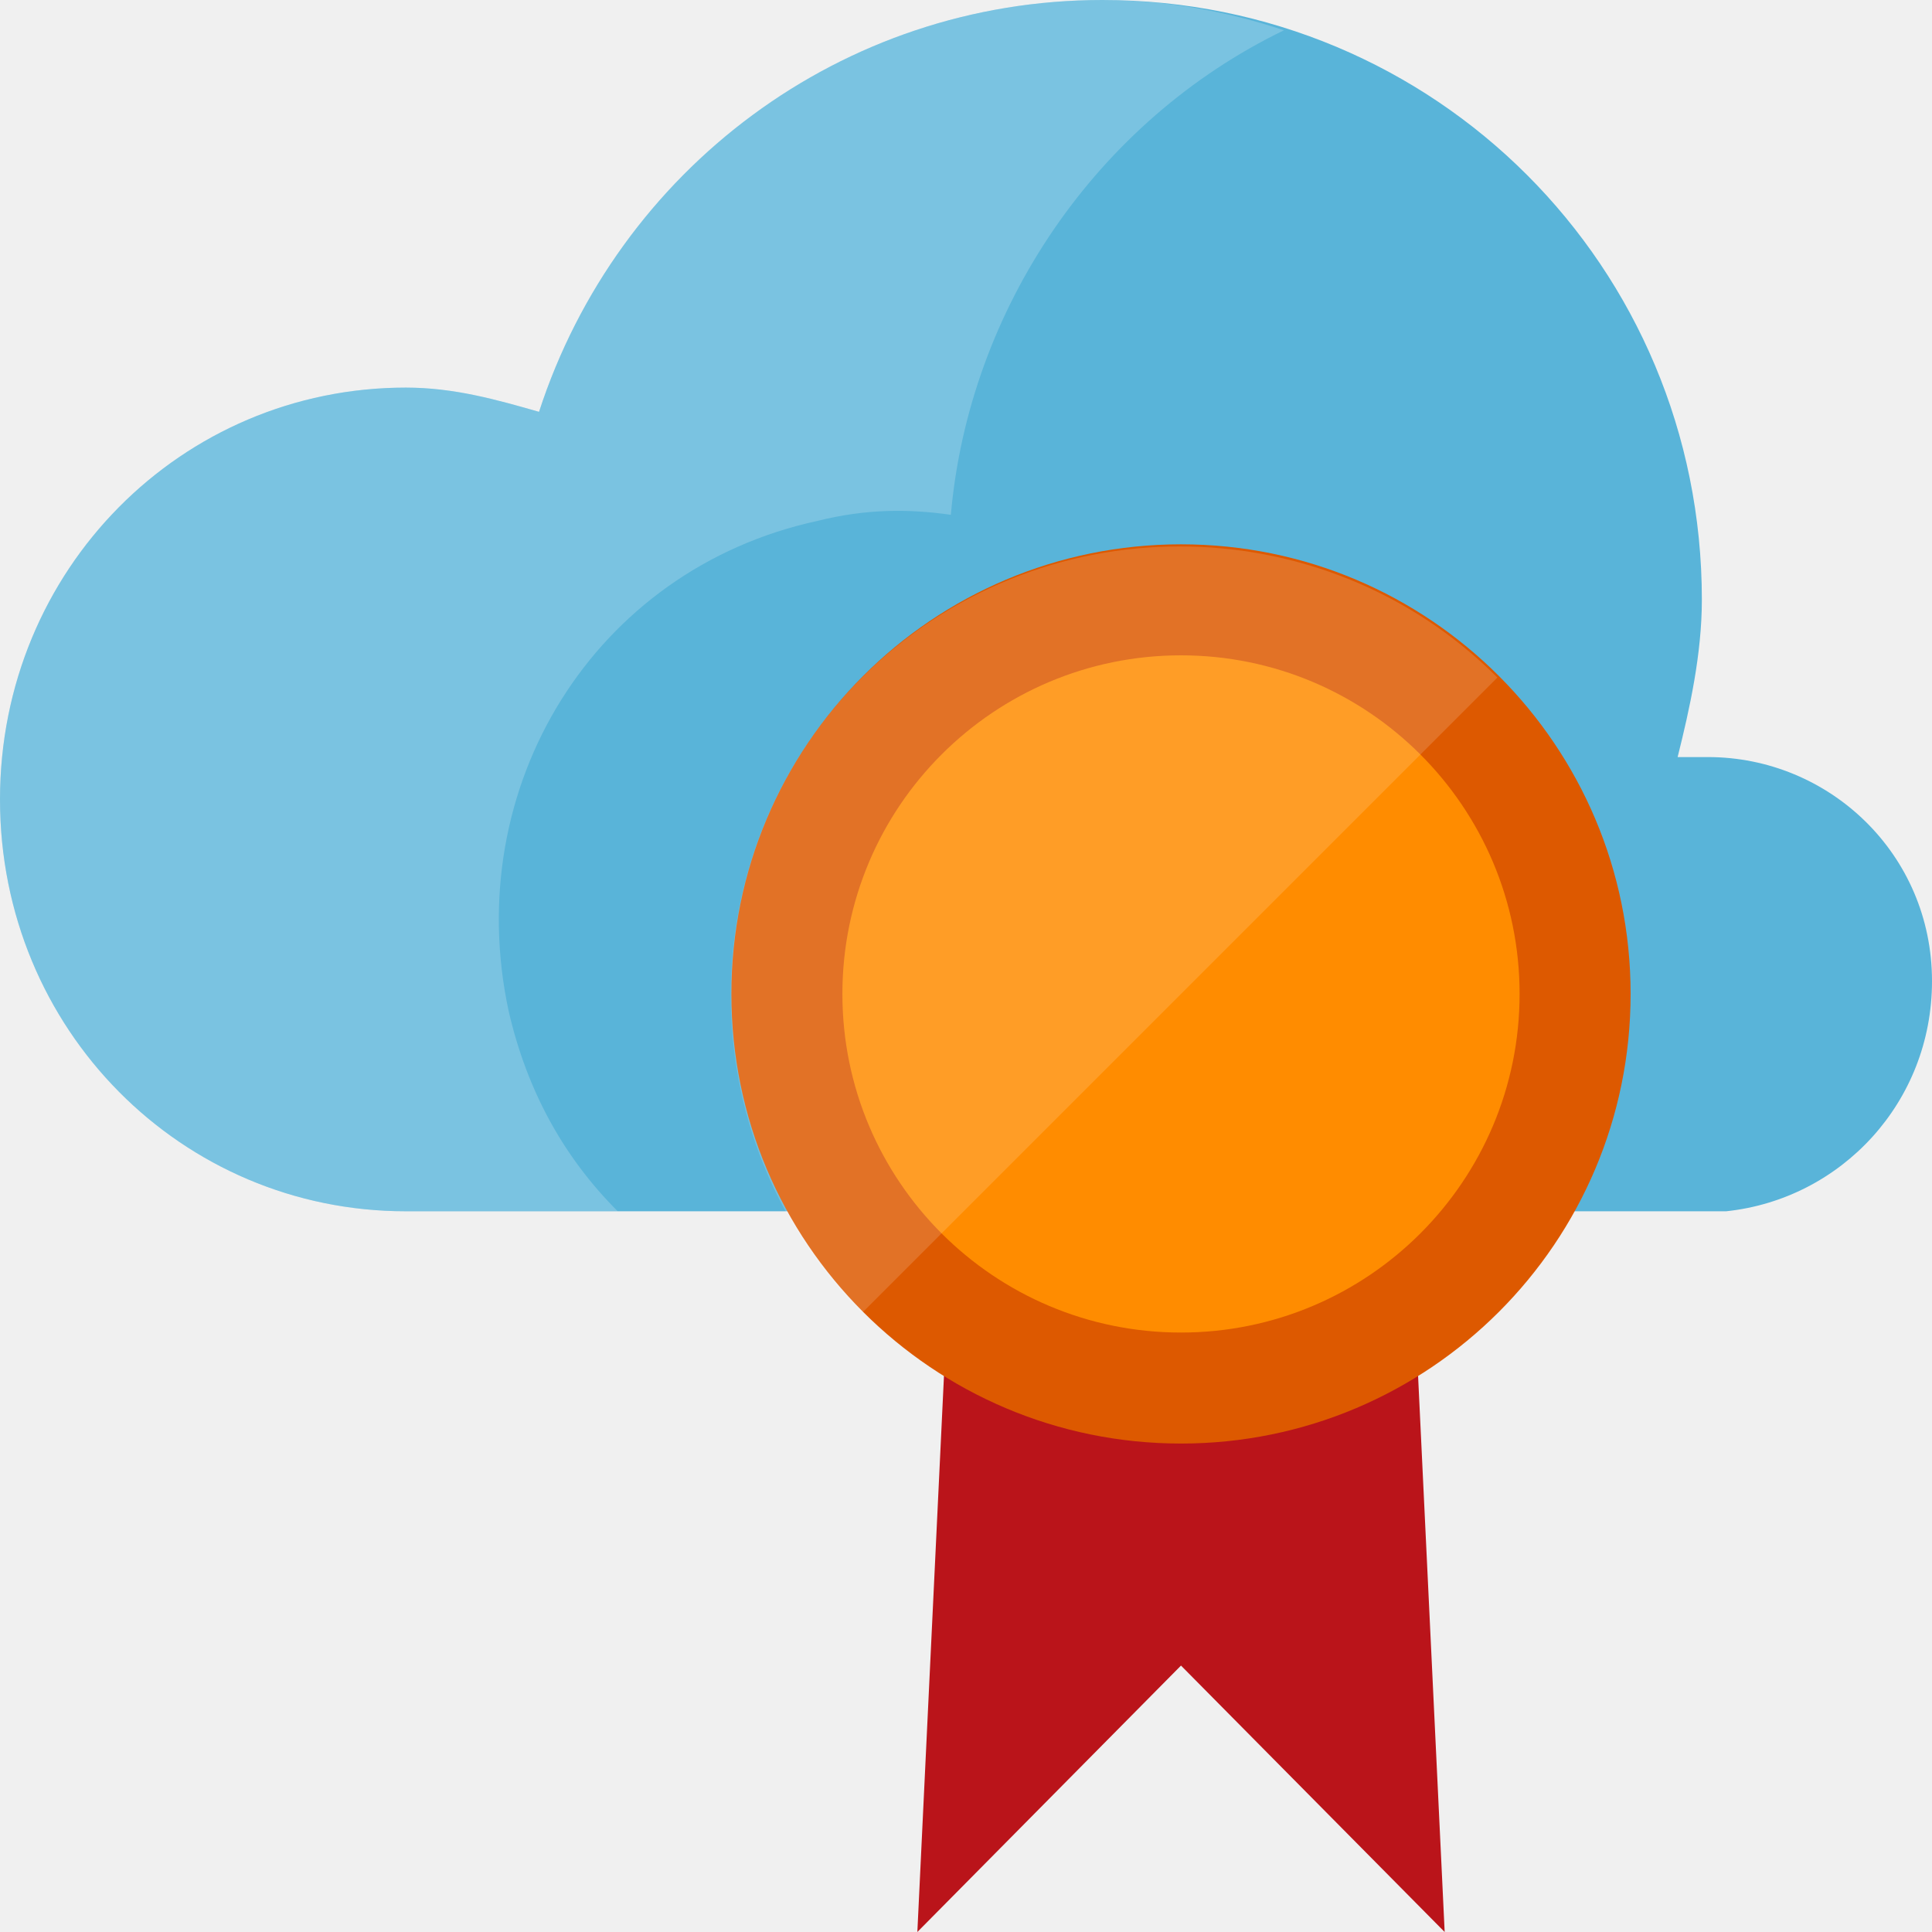
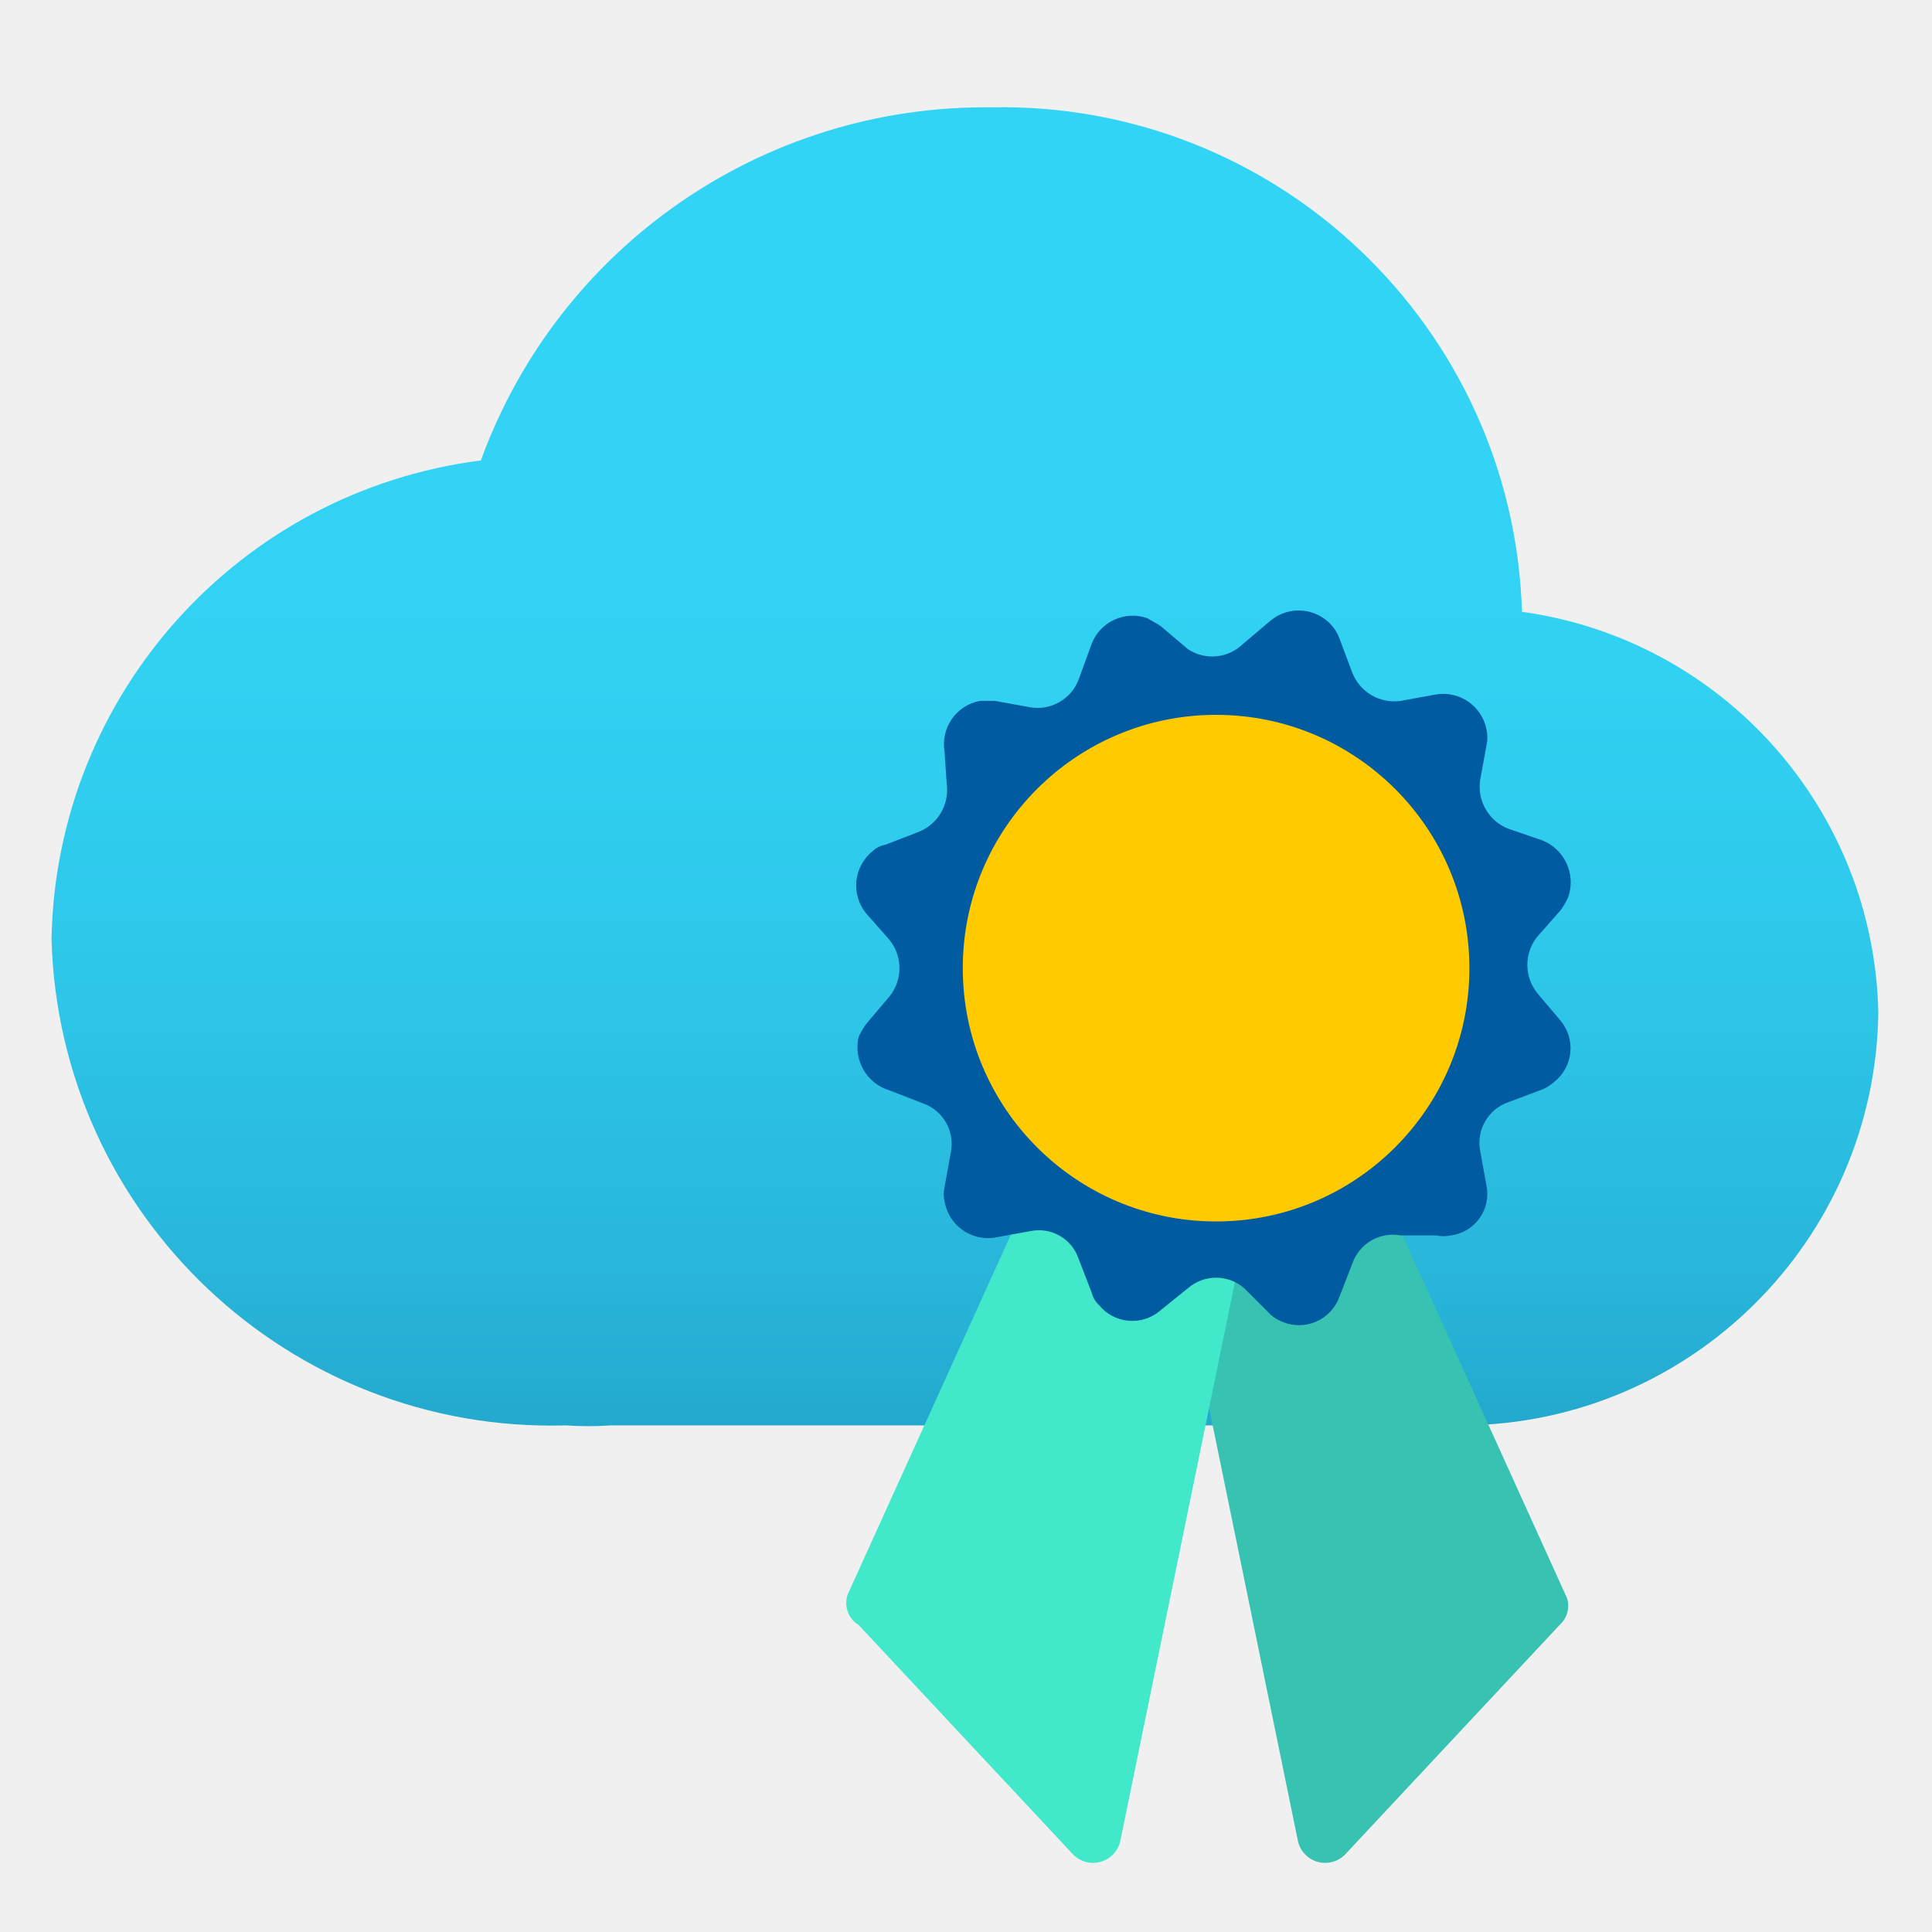
- <svg xmlns="http://www.w3.org/2000/svg" version="1.1" id="Layer_1" x="0px" y="0px" width="50px" height="50px" viewBox="0 0 50 50" enable-background="new 0 0 50 50" xml:space="preserve">
-   <path fill="#59B4D9" d="M50,25.392c0-3.292-2.665-5.799-5.799-5.799c-0.313,0-0.47,0-0.784,0c0.313-1.254,0.627-2.665,0.627-4.075  C44.044,6.897,37.147,0,28.527,0c-6.74,0-12.539,4.389-14.577,10.658c-1.097-0.313-2.194-0.627-3.448-0.627  C4.702,10.031,0,14.734,0,20.69s4.702,10.658,10.502,10.658l0,0l0,0h34.169l0,0C47.649,31.034,50,28.527,50,25.392" />
-   <path opacity="0.2" fill="#FFFFFF" enable-background="new    " d="M15.987,31.348c-1.411-1.411-2.351-3.135-2.821-5.172  c-1.254-5.799,2.194-11.442,7.994-12.696c1.254-0.313,2.351-0.313,3.448-0.157c0.47-5.329,3.762-10.188,8.621-12.539  C31.818,0.313,30.251,0,28.527,0c-6.74,0-12.539,4.389-14.577,10.658c-1.097-0.313-2.194-0.627-3.448-0.627  C4.702,10.031,0,14.734,0,20.69s4.702,10.658,10.502,10.658l0,0l0,0H15.987z" />
-   <path fill="#BA141A" d="M36.526,31.972c-1.58,1.436-3.663,2.298-5.961,2.298s-4.381-0.862-5.961-2.298L23.741,50l6.823-6.895  L37.388,50L36.526,31.972z" />
-   <circle fill="#DD5900" cx="30.564" cy="25.723" r="11.636" />
-   <circle fill="#FF8C00" cx="30.564" cy="25.723" r="8.763" />
-   <path opacity="0.15" fill="#FFFFFF" enable-background="new    " d="M22.305,33.983c-4.525-4.525-4.525-11.923,0-16.448  s11.923-4.525,16.448,0L22.305,33.983z" />
+ <svg xmlns="http://www.w3.org/2000/svg" id="bce834e7-d376-4c21-97e6-b6c840c32de0" data-name="fluent_icons" width="18" height="18" viewBox="0 0 18 18">
+   <defs>
+     <linearGradient id="b5b60882-abde-470c-a0f5-cd6e41418837" x1="9" y1="-0.88" x2="9" y2="16.01" gradientUnits="userSpaceOnUse">
+       <stop offset="0.22" stop-color="#32d4f5" />
+       <stop offset="0.43" stop-color="#31d1f2" />
+       <stop offset="0.6" stop-color="#2dc6e9" />
+       <stop offset="0.76" stop-color="#28b5d9" />
+       <stop offset="0.91" stop-color="#1f9dc4" />
+       <stop offset="1" stop-color="#198ab3" />
+     </linearGradient>
+   </defs>
+   <path d="M17.5,9.44A3.85,3.85,0,0,0,14.18,5.7,4.85,4.85,0,0,0,9.23,1,5,5,0,0,0,4.48,4.29a4.58,4.58,0,0,0-4,4.46,4.66,4.66,0,0,0,4.79,4.53,3,3,0,0,0,.42,0h7.75a.64.64,0,0,0,.2,0A3.9,3.9,0,0,0,17.5,9.44Z" fill="url(#b5b60882-abde-470c-a0f5-cd6e41418837)" />
+   <path d="M14.53,15.14l-2,2.14a.26.26,0,0,1-.44-.14l-1.21-5.9A.26.26,0,0,1,11,11l1.32-.54a.26.26,0,0,1,.33.13l1.95,4.3A.24.24,0,0,1,14.53,15.14Z" fill="#37c2b1" />
+   <path d="M8,15.14l2,2.14a.26.26,0,0,0,.44-.14l1.21-5.9a.26.26,0,0,0-.15-.28l-1.32-.54a.26.26,0,0,0-.33.13l-1.95,4.3A.24.24,0,0,0,8,15.14Z" fill="#42e8ca" />
+   <path d="M11.58,6l.26-.22a.41.41,0,0,1,.57.05.37.37,0,0,1,.07.12l.12.32a.42.42,0,0,0,.45.26l.33-.06a.41.41,0,0,1,.47.33.33.33,0,0,1,0,.14l-.06.33a.42.42,0,0,0,.26.45l.32.11a.42.42,0,0,1,.24.53.75.75,0,0,1-.07.12l-.22.25a.42.42,0,0,0,0,.52l.22.26a.4.4,0,0,1-.06.57.41.41,0,0,1-.11.07l-.32.12a.4.4,0,0,0-.26.45l.06.33a.39.39,0,0,1-.33.46.33.33,0,0,1-.14,0l-.33,0a.4.4,0,0,0-.45.26l-.12.31a.4.4,0,0,1-.52.24.37.37,0,0,1-.12-.07L11.59,12a.4.4,0,0,0-.52,0l-.26.21a.4.4,0,0,1-.57-.05.24.24,0,0,1-.07-.12l-.12-.31a.39.39,0,0,0-.45-.26l-.33.06a.41.41,0,0,1-.47-.34.29.29,0,0,1,0-.13l.06-.33a.4.4,0,0,0-.26-.45l-.31-.12A.42.42,0,0,1,8,9.66a.75.75,0,0,1,.07-.12l.22-.26a.42.42,0,0,0,0-.52l-.22-.25a.41.41,0,0,1,.06-.58.23.23,0,0,1,.12-.06l.31-.12a.42.42,0,0,0,.26-.45L8.8,7a.41.41,0,0,1,.33-.47h.14l.33.06a.41.41,0,0,0,.45-.26L10.17,6a.41.41,0,0,1,.52-.24l.12.07.26.22A.41.41,0,0,0,11.58,6Z" fill="#005ba1" />
+   <circle cx="11.33" cy="9.02" r="2.36" fill="#ffca00" />
</svg>
